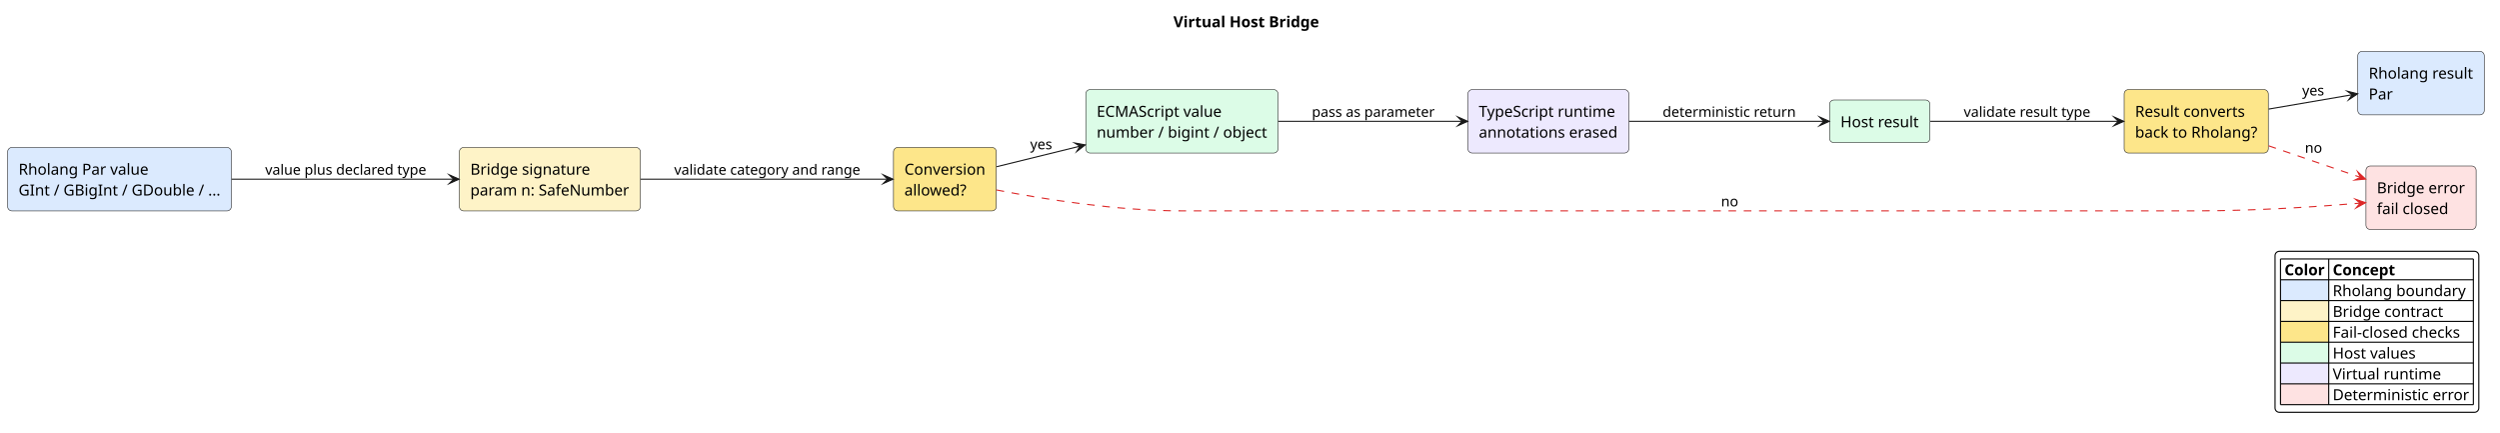
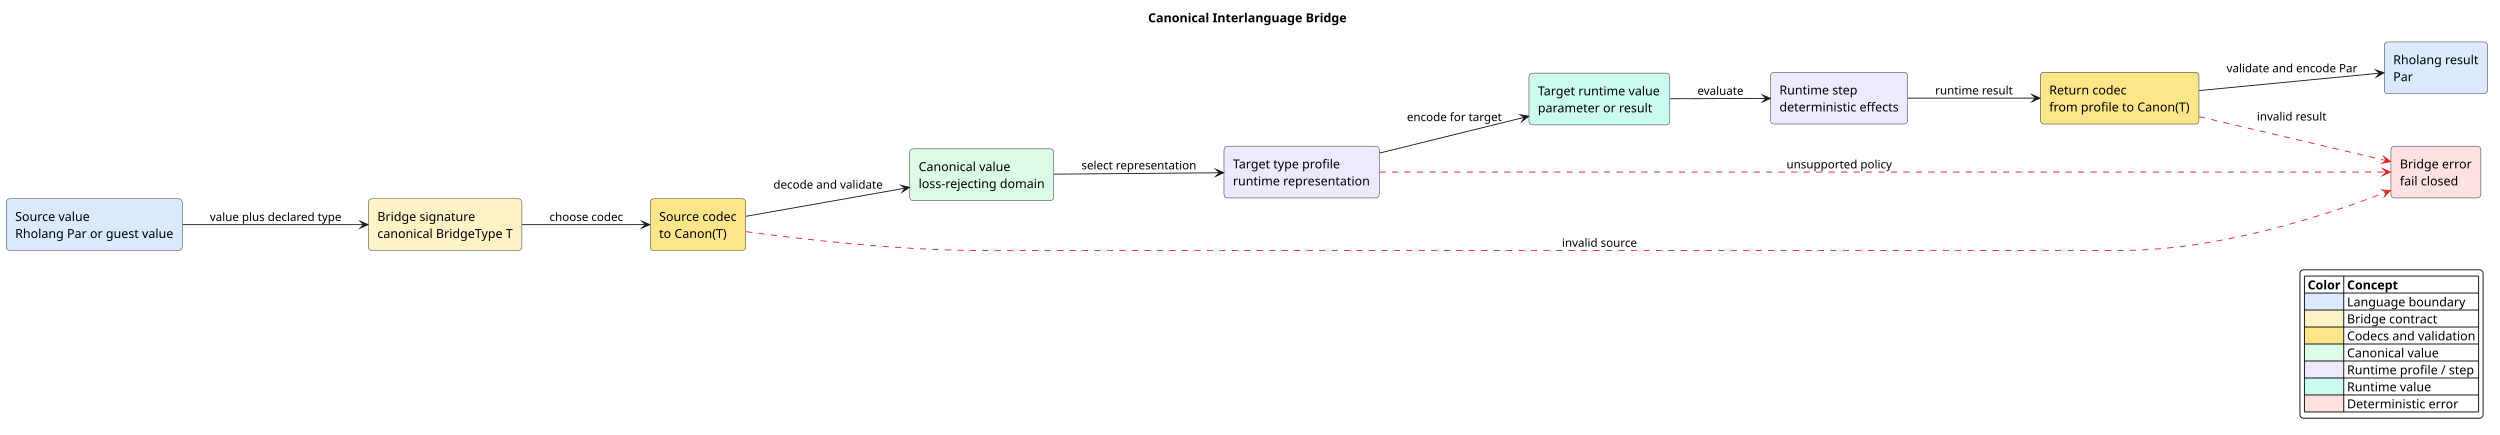
- <svg xmlns="http://www.w3.org/2000/svg" contentStyleType="text/css" data-diagram-type="DESCRIPTION" height="396px" preserveAspectRatio="none" style="width:2290px;height:396px;background:#FFFFFF;" version="1.1" viewBox="0 0 2290 396" width="2290px" zoomAndPan="magnify">
+ <svg xmlns="http://www.w3.org/2000/svg" contentStyleType="text/css" data-diagram-type="DESCRIPTION" height="488px" preserveAspectRatio="none" style="width:2806px;height:488px;background:#FFFFFF;" version="1.1" viewBox="0 0 2806 488" width="2806px" zoomAndPan="magnify">
  <defs />
  <g>
    <g class="title" data-source-line="1">
-       <text fill="#000000" font-family="sans-serif" font-size="14" font-weight="700" lengthAdjust="spacing" textLength="132.929" x="1075.285" y="24.966">Virtual Host Bridge</text>
+       <text fill="#000000" font-family="sans-serif" font-size="14" font-weight="700" lengthAdjust="spacing" textLength="221.815" x="1288.597" y="24.966">Canonical Interlanguage Bridge</text>
    </g>
-     <g class="entity" data-qualified-name="Rho" data-source-line="8" id="ent0001">
-       <rect fill="#DBEAFE" height="58.136" rx="4" ry="4" style="stroke:#181818;stroke-width:0.5;" width="204.981" x="7" y="135.068" />
-       <text fill="#000000" font-family="sans-serif" font-size="14" lengthAdjust="spacing" textLength="119.07" x="17" y="160.034">Rholang Par value</text>
-       <text fill="#000000" font-family="sans-serif" font-size="14" lengthAdjust="spacing" textLength="184.981" x="17" y="179.102">GInt / GBigInt / GDouble / ...</text>
+     <g class="entity" data-qualified-name="Source" data-source-line="8" id="ent0001">
+       <rect fill="#DBEAFE" height="58.136" rx="4" ry="4" style="stroke:#181818;stroke-width:0.5;" width="197.519" x="7" y="223.068" />
+       <text fill="#000000" font-family="sans-serif" font-size="14" lengthAdjust="spacing" textLength="83.972" x="17" y="248.034">Source value</text>
+       <text fill="#000000" font-family="sans-serif" font-size="14" lengthAdjust="spacing" textLength="177.519" x="17" y="267.102">Rholang Par or guest value</text>
    </g>
    <g class="entity" data-qualified-name="Sig" data-source-line="9" id="ent0002">
-       <rect fill="#FEF3C7" height="58.136" rx="4" ry="4" style="stroke:#181818;stroke-width:0.5;" width="165.795" x="420.98" y="135.068" />
-       <text fill="#000000" font-family="sans-serif" font-size="14" lengthAdjust="spacing" textLength="110.068" x="430.98" y="160.034">Bridge signature</text>
-       <text fill="#000000" font-family="sans-serif" font-size="14" lengthAdjust="spacing" textLength="145.795" x="430.98" y="179.102">param n: SafeNumber</text>
+       <rect fill="#FEF3C7" height="58.136" rx="4" ry="4" style="stroke:#181818;stroke-width:0.5;" width="172.249" x="413.52" y="223.068" />
+       <text fill="#000000" font-family="sans-serif" font-size="14" lengthAdjust="spacing" textLength="110.068" x="423.52" y="248.034">Bridge signature</text>
+       <text fill="#000000" font-family="sans-serif" font-size="14" lengthAdjust="spacing" textLength="152.249" x="423.52" y="267.102">canonical BridgeType T</text>
    </g>
-     <g class="entity" data-qualified-name="Check" data-source-line="10" id="ent0003">
-       <rect fill="#FDE68A" height="58.136" rx="4" ry="4" style="stroke:#181818;stroke-width:0.5;" width="94.2" x="818.78" y="135.068" />
-       <text fill="#000000" font-family="sans-serif" font-size="14" lengthAdjust="spacing" textLength="74.2" x="828.78" y="160.034">Conversion</text>
-       <text fill="#000000" font-family="sans-serif" font-size="14" lengthAdjust="spacing" textLength="57.134" x="828.78" y="179.102">allowed?</text>
+     <g class="entity" data-qualified-name="Decode" data-source-line="10" id="ent0003">
+       <rect fill="#FDE68A" height="58.136" rx="4" ry="4" style="stroke:#181818;stroke-width:0.5;" width="107.262" x="729.77" y="223.068" />
+       <text fill="#000000" font-family="sans-serif" font-size="14" lengthAdjust="spacing" textLength="87.262" x="739.77" y="248.034">Source codec</text>
+       <text fill="#000000" font-family="sans-serif" font-size="14" lengthAdjust="spacing" textLength="75.824" x="739.77" y="267.102">to Canon(T)</text>
    </g>
-     <g class="entity" data-qualified-name="JS" data-source-line="11" id="ent0004">
-       <rect fill="#DCFCE7" height="58.136" rx="4" ry="4" style="stroke:#181818;stroke-width:0.5;" width="176.169" x="994.98" y="82.068" />
-       <text fill="#000000" font-family="sans-serif" font-size="14" lengthAdjust="spacing" textLength="114.506" x="1004.98" y="107.034">ECMAScript value</text>
-       <text fill="#000000" font-family="sans-serif" font-size="14" lengthAdjust="spacing" textLength="156.169" x="1004.98" y="126.102">number / bigint / object</text>
+     <g class="entity" data-qualified-name="Canon" data-source-line="11" id="ent0004">
+       <rect fill="#DCFCE7" height="58.136" rx="4" ry="4" style="stroke:#181818;stroke-width:0.5;" width="161.763" x="1021.03" y="167.068" />
+       <text fill="#000000" font-family="sans-serif" font-size="14" lengthAdjust="spacing" textLength="103.04" x="1031.03" y="192.034">Canonical value</text>
+       <text fill="#000000" font-family="sans-serif" font-size="14" lengthAdjust="spacing" textLength="141.763" x="1031.03" y="211.102">loss-rejecting domain</text>
    </g>
-     <g class="entity" data-qualified-name="TS" data-source-line="12" id="ent0005">
-       <rect fill="#EDE9FE" height="58.136" rx="4" ry="4" style="stroke:#181818;stroke-width:0.5;" width="147.413" x="1345.15" y="82.068" />
-       <text fill="#000000" font-family="sans-serif" font-size="14" lengthAdjust="spacing" textLength="125.272" x="1355.15" y="107.034">TypeScript runtime</text>
-       <text fill="#000000" font-family="sans-serif" font-size="14" lengthAdjust="spacing" textLength="127.413" x="1355.15" y="126.102">annotations erased</text>
+     <g class="entity" data-qualified-name="Profile" data-source-line="12" id="ent0005">
+       <rect fill="#EDE9FE" height="58.136" rx="4" ry="4" style="stroke:#181818;stroke-width:0.5;" width="174.293" x="1373.79" y="164.068" />
+       <text fill="#000000" font-family="sans-serif" font-size="14" lengthAdjust="spacing" textLength="121.757" x="1383.79" y="189.034">Target type profile</text>
+       <text fill="#000000" font-family="sans-serif" font-size="14" lengthAdjust="spacing" textLength="154.293" x="1383.79" y="208.102">runtime representation</text>
    </g>
-     <g class="entity" data-qualified-name="HostResult" data-source-line="13" id="ent0006">
-       <rect fill="#DCFCE7" height="39.068" rx="4" ry="4" style="stroke:#181818;stroke-width:0.5;" width="91.946" x="1676.56" y="91.608" />
-       <text fill="#000000" font-family="sans-serif" font-size="14" lengthAdjust="spacing" textLength="71.946" x="1686.56" y="116.574">Host result</text>
+     <g class="entity" data-qualified-name="Runtime" data-source-line="13" id="ent0006">
+       <rect fill="#CCFBF1" height="58.136" rx="4" ry="4" style="stroke:#181818;stroke-width:0.5;" width="158.124" x="1716.09" y="82.068" />
+       <text fill="#000000" font-family="sans-serif" font-size="14" lengthAdjust="spacing" textLength="138.124" x="1726.09" y="107.034">Target runtime value</text>
+       <text fill="#000000" font-family="sans-serif" font-size="14" lengthAdjust="spacing" textLength="129.052" x="1726.09" y="126.102">parameter or result</text>
    </g>
-     <g class="entity" data-qualified-name="BackCheck" data-source-line="14" id="ent0007">
-       <rect fill="#FDE68A" height="58.136" rx="4" ry="4" style="stroke:#181818;stroke-width:0.5;" width="132.098" x="1946.5" y="82.068" />
-       <text fill="#000000" font-family="sans-serif" font-size="14" lengthAdjust="spacing" textLength="100.66" x="1956.5" y="107.034">Result converts</text>
-       <text fill="#000000" font-family="sans-serif" font-size="14" lengthAdjust="spacing" textLength="112.098" x="1956.5" y="126.102">back to Rholang?</text>
+     <g class="entity" data-qualified-name="Step" data-source-line="14" id="ent0007">
+       <rect fill="#EDE9FE" height="58.136" rx="4" ry="4" style="stroke:#181818;stroke-width:0.5;" width="153.839" x="1987.21" y="81.068" />
+       <text fill="#000000" font-family="sans-serif" font-size="14" lengthAdjust="spacing" textLength="87.57" x="1997.21" y="106.034">Runtime step</text>
+       <text fill="#000000" font-family="sans-serif" font-size="14" lengthAdjust="spacing" textLength="133.839" x="1997.21" y="125.102">deterministic effects</text>
    </g>
-     <g class="entity" data-qualified-name="Result" data-source-line="15" id="ent0008">
-       <rect fill="#DBEAFE" height="58.136" rx="4" ry="4" style="stroke:#181818;stroke-width:0.5;" width="115.9" x="2160.6" y="47.068" />
-       <text fill="#000000" font-family="sans-serif" font-size="14" lengthAdjust="spacing" textLength="95.9" x="2170.6" y="72.034">Rholang result</text>
-       <text fill="#000000" font-family="sans-serif" font-size="14" lengthAdjust="spacing" textLength="22.106" x="2170.6" y="91.102">Par</text>
+     <g class="entity" data-qualified-name="ReturnCodec" data-source-line="15" id="ent0008">
+       <rect fill="#FDE68A" height="58.136" rx="4" ry="4" style="stroke:#181818;stroke-width:0.5;" width="178.059" x="2290.05" y="81.068" />
+       <text fill="#000000" font-family="sans-serif" font-size="14" lengthAdjust="spacing" textLength="86.8" x="2300.05" y="106.034">Return codec</text>
+       <text fill="#000000" font-family="sans-serif" font-size="14" lengthAdjust="spacing" textLength="158.059" x="2300.05" y="125.102">from profile to Canon(T)</text>
    </g>
-     <g class="entity" data-qualified-name="Error" data-source-line="16" id="ent0009">
-       <rect fill="#FEE2E2" height="58.136" rx="4" ry="4" style="stroke:#181818;stroke-width:0.5;" width="100.962" x="2168.07" y="152.068" />
-       <text fill="#000000" font-family="sans-serif" font-size="14" lengthAdjust="spacing" textLength="80.962" x="2178.07" y="177.034">Bridge error</text>
-       <text fill="#000000" font-family="sans-serif" font-size="14" lengthAdjust="spacing" textLength="65.548" x="2178.07" y="196.102">fail closed</text>
+     <g class="entity" data-qualified-name="Result" data-source-line="16" id="ent0009">
+       <rect fill="#DBEAFE" height="58.136" rx="4" ry="4" style="stroke:#181818;stroke-width:0.5;" width="115.9" x="2676.11" y="47.068" />
+       <text fill="#000000" font-family="sans-serif" font-size="14" lengthAdjust="spacing" textLength="95.9" x="2686.11" y="72.034">Rholang result</text>
+       <text fill="#000000" font-family="sans-serif" font-size="14" lengthAdjust="spacing" textLength="22.106" x="2686.11" y="91.102">Par</text>
    </g>
-     <g class="link" data-entity-1="ent0001" data-entity-2="ent0002" data-link-type="dependency" data-source-line="18" id="lnk10">
-       <path d="M212.31,164.138 C277.14,164.138 355.02,164.138 415.66,164.138" fill="none" id="Rho-to-Sig" style="stroke:#181818;stroke-width:1;" />
-       <polygon fill="#181818" points="420.66,164.138,411.66,160.138,415.66,164.138,411.66,168.138,420.66,164.138" style="stroke:#181818;stroke-width:1;stroke-linejoin:miter;stroke-miterlimit:10;" />
-       <text fill="#000000" font-family="sans-serif" font-size="13" lengthAdjust="spacing" textLength="147.927" x="242.98" y="160.035">value plus declared type</text>
+     <g class="entity" data-qualified-name="Error" data-source-line="17" id="ent0010">
+       <rect fill="#FEE2E2" height="58.136" rx="4" ry="4" style="stroke:#181818;stroke-width:0.5;" width="100.962" x="2683.58" y="164.068" />
+       <text fill="#000000" font-family="sans-serif" font-size="14" lengthAdjust="spacing" textLength="80.962" x="2693.58" y="189.034">Bridge error</text>
+       <text fill="#000000" font-family="sans-serif" font-size="14" lengthAdjust="spacing" textLength="65.548" x="2693.58" y="208.102">fail closed</text>
    </g>
-     <g class="link" data-entity-1="ent0002" data-entity-2="ent0003" data-link-type="dependency" data-source-line="19" id="lnk11">
-       <path d="M587.02,164.138 C658.61,164.138 754.88,164.138 813.33,164.138" fill="none" id="Sig-to-Check" style="stroke:#181818;stroke-width:1;" />
-       <polygon fill="#181818" points="818.33,164.138,809.33,160.138,813.33,164.138,809.33,168.138,818.33,164.138" style="stroke:#181818;stroke-width:1;stroke-linejoin:miter;stroke-miterlimit:10;" />
-       <text fill="#000000" font-family="sans-serif" font-size="13" lengthAdjust="spacing" textLength="170.82" x="617.78" y="160.035">validate category and range</text>
+     <g class="link" data-entity-1="ent0001" data-entity-2="ent0002" data-link-type="dependency" data-source-line="19" id="lnk11">
+       <path d="M204.89,252.138 C268.94,252.138 346.74,252.138 408.1,252.138" fill="none" id="Source-to-Sig" style="stroke:#181818;stroke-width:1;" />
+       <polygon fill="#181818" points="413.1,252.138,404.1,248.138,408.1,252.138,404.1,256.138,413.1,252.138" style="stroke:#181818;stroke-width:1;stroke-linejoin:miter;stroke-miterlimit:10;" />
+       <text fill="#000000" font-family="sans-serif" font-size="13" lengthAdjust="spacing" textLength="147.927" x="235.52" y="248.035">value plus declared type</text>
    </g>
-     <g class="link" data-entity-1="ent0003" data-entity-2="ent0004" data-link-type="dependency" data-source-line="20" id="lnk12">
-       <path d="M913.3,152.708 C937.03,146.858 961.835,140.754 989.645,133.904" fill="none" id="Check-to-JS" style="stroke:#181818;stroke-width:1;" />
-       <polygon fill="#181818" points="994.5,132.708,984.804,130.976,989.645,133.904,986.718,138.744,994.5,132.708" style="stroke:#181818;stroke-width:1;stroke-linejoin:miter;stroke-miterlimit:10;" />
-       <text fill="#000000" font-family="sans-serif" font-size="13" lengthAdjust="spacing" textLength="20.189" x="943.98" y="136.715">yes</text>
+     <g class="link" data-entity-1="ent0002" data-entity-2="ent0003" data-link-type="dependency" data-source-line="20" id="lnk12">
+       <path d="M585.94,252.138 C632.59,252.138 683.92,252.138 724.28,252.138" fill="none" id="Sig-to-Decode" style="stroke:#181818;stroke-width:1;" />
+       <polygon fill="#181818" points="729.28,252.138,720.28,248.138,724.28,252.138,720.28,256.138,729.28,252.138" style="stroke:#181818;stroke-width:1;stroke-linejoin:miter;stroke-miterlimit:10;" />
+       <text fill="#000000" font-family="sans-serif" font-size="13" lengthAdjust="spacing" textLength="82.615" x="616.77" y="248.035">choose codec</text>
    </g>
-     <g class="link" data-entity-1="ent0003" data-entity-2="ent0009" data-link-type="dependency" data-source-line="21" id="lnk13">
-       <path d="M913.23,174.038 C956.64,182.438 1023.44,193.138 1082.06,193.138 C1082.06,193.138 1082.06,193.138 2013.55,193.138 C2066.24,193.138 2121.457,189.507 2162.737,186.117" fill="none" id="Check-to-Error" style="stroke:#DC2626;stroke-width:1;stroke-dasharray:7,7;" />
-       <polygon fill="#DC2626" points="2167.72,185.708,2158.423,182.458,2162.737,186.117,2159.078,190.431,2167.72,185.708" style="stroke:#DC2626;stroke-width:1;stroke-linejoin:miter;stroke-miterlimit:10;" />
-       <text fill="#000000" font-family="sans-serif" font-size="13" lengthAdjust="spacing" textLength="15.899" x="1577.06" y="189.035">no</text>
+     <g class="link" data-entity-1="ent0003" data-entity-2="ent0004" data-link-type="dependency" data-source-line="21" id="lnk13">
+       <path d="M837.38,242.768 C887.44,233.908 958.317,221.369 1015.787,211.199" fill="none" id="Decode-to-Canon" style="stroke:#181818;stroke-width:1;" />
+       <polygon fill="#181818" points="1020.71,210.328,1011.151,207.957,1015.787,211.199,1012.545,215.835,1020.71,210.328" style="stroke:#181818;stroke-width:1;stroke-linejoin:miter;stroke-miterlimit:10;" />
+       <text fill="#000000" font-family="sans-serif" font-size="13" lengthAdjust="spacing" textLength="122.759" x="868.03" y="211.745">decode and validate</text>
    </g>
-     <g class="link" data-entity-1="ent0004" data-entity-2="ent0005" data-link-type="dependency" data-source-line="22" id="lnk14">
-       <path d="M1171.32,111.138 C1225.31,111.138 1288.82,111.138 1339.91,111.138" fill="none" id="JS-to-TS" style="stroke:#181818;stroke-width:1;" />
-       <polygon fill="#181818" points="1344.91,111.138,1335.91,107.138,1339.91,111.138,1335.91,115.138,1344.91,111.138" style="stroke:#181818;stroke-width:1;stroke-linejoin:miter;stroke-miterlimit:10;" />
-       <text fill="#000000" font-family="sans-serif" font-size="13" lengthAdjust="spacing" textLength="112.853" x="1202.15" y="107.035">pass as parameter</text>
+     <g class="link" data-entity-1="ent0003" data-entity-2="ent0010" data-link-type="dependency" data-source-line="22" id="lnk14">
+       <path d="M837.47,259.988 C900.23,268.578 1007.93,281.138 1100.91,281.138 C1100.91,281.138 1100.91,281.138 2380.08,281.138 C2490.92,281.138 2611.014,241.576 2678.514,215.566" fill="none" id="Decode-to-Error" style="stroke:#DC2626;stroke-width:1;stroke-dasharray:7,7;" />
+       <polygon fill="#DC2626" points="2683.18,213.768,2673.344,213.272,2678.514,215.566,2676.22,220.737,2683.18,213.768" style="stroke:#DC2626;stroke-width:1;stroke-linejoin:miter;stroke-miterlimit:10;" />
+       <text fill="#000000" font-family="sans-serif" font-size="13" lengthAdjust="spacing" textLength="84.435" x="1753.15" y="277.035">invalid source</text>
    </g>
-     <g class="link" data-entity-1="ent0005" data-entity-2="ent0006" data-link-type="dependency" data-source-line="23" id="lnk15">
-       <path d="M1492.88,111.138 C1550.08,111.138 1622.83,111.138 1671.33,111.138" fill="none" id="TS-to-HostResult" style="stroke:#181818;stroke-width:1;" />
-       <polygon fill="#181818" points="1676.33,111.138,1667.33,107.138,1671.33,111.138,1667.33,115.138,1676.33,111.138" style="stroke:#181818;stroke-width:1;stroke-linejoin:miter;stroke-miterlimit:10;" />
-       <text fill="#000000" font-family="sans-serif" font-size="13" lengthAdjust="spacing" textLength="122.343" x="1523.56" y="107.035">deterministic return</text>
+     <g class="link" data-entity-1="ent0004" data-entity-2="ent0005" data-link-type="dependency" data-source-line="23" id="lnk15">
+       <path d="M1183.04,195.468 C1239.68,194.988 1310.54,194.4 1368.53,193.91" fill="none" id="Canon-to-Profile" style="stroke:#181818;stroke-width:1;" />
+       <polygon fill="#181818" points="1373.53,193.868,1364.496,189.944,1368.53,193.91,1364.564,197.944,1373.53,193.868" style="stroke:#181818;stroke-width:1;stroke-linejoin:miter;stroke-miterlimit:10;" />
+       <text fill="#000000" font-family="sans-serif" font-size="13" lengthAdjust="spacing" textLength="129.48" x="1213.79" y="190.095">select representation</text>
    </g>
-     <g class="link" data-entity-1="ent0006" data-entity-2="ent0007" data-link-type="dependency" data-source-line="24" id="lnk16">
-       <path d="M1768.85,111.138 C1816.54,111.138 1887.04,111.138 1941.17,111.138" fill="none" id="HostResult-to-BackCheck" style="stroke:#181818;stroke-width:1;" />
-       <polygon fill="#181818" points="1946.17,111.138,1937.17,107.138,1941.17,111.138,1937.17,115.138,1946.17,111.138" style="stroke:#181818;stroke-width:1;stroke-linejoin:miter;stroke-miterlimit:10;" />
-       <text fill="#000000" font-family="sans-serif" font-size="13" lengthAdjust="spacing" textLength="116.337" x="1799.5" y="107.035">validate result type</text>
+     <g class="link" data-entity-1="ent0005" data-entity-2="ent0006" data-link-type="dependency" data-source-line="24" id="lnk16">
+       <path d="M1548.36,171.808 C1600.17,159.018 1660.686,144.087 1710.976,131.667" fill="none" id="Profile-to-Runtime" style="stroke:#181818;stroke-width:1;" />
+       <polygon fill="#181818" points="1715.83,130.468,1706.133,128.743,1710.976,131.667,1708.052,136.509,1715.83,130.468" style="stroke:#181818;stroke-width:1;stroke-linejoin:miter;stroke-miterlimit:10;" />
+       <text fill="#000000" font-family="sans-serif" font-size="13" lengthAdjust="spacing" textLength="106.639" x="1579.09" y="135.905">encode for target</text>
    </g>
-     <g class="link" data-entity-1="ent0007" data-entity-2="ent0008" data-link-type="dependency" data-source-line="25" id="lnk17">
-       <path d="M2078.94,99.918 C2105.16,95.418 2130.182,91.134 2155.512,86.784" fill="none" id="BackCheck-to-Result" style="stroke:#181818;stroke-width:1;" />
-       <polygon fill="#181818" points="2160.44,85.938,2150.893,83.519,2155.512,86.784,2152.247,91.403,2160.44,85.938" style="stroke:#181818;stroke-width:1;stroke-linejoin:miter;stroke-miterlimit:10;" />
-       <text fill="#000000" font-family="sans-serif" font-size="13" lengthAdjust="spacing" textLength="20.189" x="2109.6" y="87.445">yes</text>
+     <g class="link" data-entity-1="ent0005" data-entity-2="ent0010" data-link-type="dependency" data-source-line="25" id="lnk17">
+       <path d="M1548.33,193.138 C1615.38,193.138 1710.66,193.138 1794.15,193.138 C1794.15,193.138 1794.15,193.138 2380.08,193.138 C2488.09,193.138 2609.69,193.138 2678.08,193.138" fill="none" id="Profile-to-Error" style="stroke:#DC2626;stroke-width:1;stroke-dasharray:7,7;" />
+       <polygon fill="#DC2626" points="2683.08,193.138,2674.08,189.138,2678.08,193.138,2674.08,197.138,2683.08,193.138" style="stroke:#DC2626;stroke-width:1;stroke-linejoin:miter;stroke-miterlimit:10;" />
+       <text fill="#000000" font-family="sans-serif" font-size="13" lengthAdjust="spacing" textLength="118.391" x="2005.13" y="189.035">unsupported policy</text>
    </g>
-     <g class="link" data-entity-1="ent0007" data-entity-2="ent0009" data-link-type="dependency" data-source-line="26" id="lnk18">
-       <path d="M2078.94,133.578 C2107.73,143.458 2136.271,153.244 2163.001,162.424" fill="none" id="BackCheck-to-Error" style="stroke:#DC2626;stroke-width:1;stroke-dasharray:7,7;" />
-       <polygon fill="#DC2626" points="2167.73,164.048,2160.517,157.341,2163.001,162.424,2157.919,164.908,2167.73,164.048" style="stroke:#DC2626;stroke-width:1;stroke-linejoin:miter;stroke-miterlimit:10;" />
-       <text fill="#000000" font-family="sans-serif" font-size="13" lengthAdjust="spacing" textLength="15.899" x="2112.1" y="139.935">no</text>
+     <g class="link" data-entity-1="ent0006" data-entity-2="ent0007" data-link-type="dependency" data-source-line="26" id="lnk18">
+       <path d="M1874.45,110.848 C1909.99,110.718 1946.87,110.576 1982.13,110.446" fill="none" id="Runtime-to-Step" style="stroke:#181818;stroke-width:1;" />
+       <polygon fill="#181818" points="1987.13,110.428,1978.115,106.461,1982.13,110.446,1978.145,114.461,1987.13,110.428" style="stroke:#181818;stroke-width:1;stroke-linejoin:miter;stroke-miterlimit:10;" />
+       <text fill="#000000" font-family="sans-serif" font-size="13" lengthAdjust="spacing" textLength="51.935" x="1905.21" y="106.445">evaluate</text>
    </g>
-     <g class="legend" data-source-line="28">
-       <rect fill="none" height="147.475" rx="4" ry="4" style="stroke:#000000;stroke-width:1;" width="186.735" x="2084.764" y="230.204" />
-       <text fill="#000000" font-family="sans-serif" font-size="14" font-weight="700" lengthAdjust="spacing" textLength="36.918" x="2093.404" y="252.17">Color</text>
-       <text fill="#000000" font-family="sans-serif" font-size="14" font-weight="700" lengthAdjust="spacing" textLength="57.344" x="2137.602" y="252.17">Concept</text>
-       <rect fill="#DBEAFE" height="19.068" style="stroke:none;stroke-width:1;" width="44.198" x="2089.764" y="256.272" />
-       <text fill="#000000" font-family="sans-serif" font-size="14" lengthAdjust="spacing" textLength="3.64" x="2089.764" y="271.238"> </text>
-       <text fill="#000000" font-family="sans-serif" font-size="14" lengthAdjust="spacing" textLength="121.968" x="2137.602" y="271.238">Rholang boundary</text>
-       <rect fill="#FEF3C7" height="19.068" style="stroke:none;stroke-width:1;" width="44.198" x="2089.764" y="275.34" />
-       <text fill="#000000" font-family="sans-serif" font-size="14" lengthAdjust="spacing" textLength="3.64" x="2089.764" y="290.305"> </text>
-       <text fill="#000000" font-family="sans-serif" font-size="14" lengthAdjust="spacing" textLength="101.556" x="2137.602" y="290.305">Bridge contract</text>
-       <rect fill="#FDE68A" height="19.068" style="stroke:none;stroke-width:1;" width="44.198" x="2089.764" y="294.408" />
-       <text fill="#000000" font-family="sans-serif" font-size="14" lengthAdjust="spacing" textLength="3.64" x="2089.764" y="309.373"> </text>
-       <text fill="#000000" font-family="sans-serif" font-size="14" lengthAdjust="spacing" textLength="116.675" x="2137.602" y="309.373">Fail-closed checks</text>
-       <rect fill="#DCFCE7" height="19.068" style="stroke:none;stroke-width:1;" width="44.198" x="2089.764" y="313.475" />
-       <text fill="#000000" font-family="sans-serif" font-size="14" lengthAdjust="spacing" textLength="3.64" x="2089.764" y="328.441"> </text>
-       <text fill="#000000" font-family="sans-serif" font-size="14" lengthAdjust="spacing" textLength="76.076" x="2137.602" y="328.441">Host values</text>
-       <rect fill="#EDE9FE" height="19.068" style="stroke:none;stroke-width:1;" width="44.198" x="2089.764" y="332.543" />
-       <text fill="#000000" font-family="sans-serif" font-size="14" lengthAdjust="spacing" textLength="3.64" x="2089.764" y="347.509"> </text>
-       <text fill="#000000" font-family="sans-serif" font-size="14" lengthAdjust="spacing" textLength="99.344" x="2137.602" y="347.509">Virtual runtime</text>
-       <rect fill="#FEE2E2" height="19.068" style="stroke:none;stroke-width:1;" width="44.198" x="2089.764" y="351.611" />
-       <text fill="#000000" font-family="sans-serif" font-size="14" lengthAdjust="spacing" textLength="3.64" x="2089.764" y="366.577"> </text>
-       <text fill="#000000" font-family="sans-serif" font-size="14" lengthAdjust="spacing" textLength="125.257" x="2137.602" y="366.577">Deterministic error</text>
-       <line style="stroke:#000000;stroke-width:1;" x1="2089.764" x2="2266.5" y1="237.204" y2="237.204" />
-       <line style="stroke:#000000;stroke-width:1;" x1="2089.764" x2="2266.5" y1="256.272" y2="256.272" />
-       <line style="stroke:#000000;stroke-width:1;" x1="2089.764" x2="2266.5" y1="275.34" y2="275.34" />
-       <line style="stroke:#000000;stroke-width:1;" x1="2089.764" x2="2266.5" y1="294.408" y2="294.408" />
-       <line style="stroke:#000000;stroke-width:1;" x1="2089.764" x2="2266.5" y1="313.475" y2="313.475" />
-       <line style="stroke:#000000;stroke-width:1;" x1="2089.764" x2="2266.5" y1="332.543" y2="332.543" />
-       <line style="stroke:#000000;stroke-width:1;" x1="2089.764" x2="2266.5" y1="351.611" y2="351.611" />
-       <line style="stroke:#000000;stroke-width:1;" x1="2089.764" x2="2266.5" y1="370.679" y2="370.679" />
-       <line style="stroke:#000000;stroke-width:1;" x1="2089.764" x2="2089.764" y1="237.204" y2="370.679" />
-       <line style="stroke:#000000;stroke-width:1;" x1="2133.962" x2="2133.962" y1="237.204" y2="370.679" />
-       <line style="stroke:#000000;stroke-width:1;" x1="2266.5" x2="2266.5" y1="237.204" y2="370.679" />
+     <g class="link" data-entity-1="ent0007" data-entity-2="ent0008" data-link-type="dependency" data-source-line="27" id="lnk19">
+       <path d="M2141.29,110.138 C2186.07,110.138 2237.88,110.138 2284.64,110.138" fill="none" id="Step-to-ReturnCodec" style="stroke:#181818;stroke-width:1;" />
+       <polygon fill="#181818" points="2289.64,110.138,2280.64,106.138,2284.64,110.138,2280.64,114.138,2289.64,110.138" style="stroke:#181818;stroke-width:1;stroke-linejoin:miter;stroke-miterlimit:10;" />
+       <text fill="#000000" font-family="sans-serif" font-size="13" lengthAdjust="spacing" textLength="87.36" x="2172.05" y="106.035">runtime result</text>
+     </g>
+     <g class="link" data-entity-1="ent0008" data-entity-2="ent0009" data-link-type="dependency" data-source-line="28" id="lnk20">
+       <path d="M2468.24,101.648 C2533.18,95.398 2614.633,87.547 2670.803,82.137" fill="none" id="ReturnCodec-to-Result" style="stroke:#181818;stroke-width:1;" />
+       <polygon fill="#181818" points="2675.78,81.658,2666.438,78.539,2670.803,82.137,2667.205,86.502,2675.78,81.658" style="stroke:#181818;stroke-width:1;stroke-linejoin:miter;stroke-miterlimit:10;" />
+       <text fill="#000000" font-family="sans-serif" font-size="13" lengthAdjust="spacing" textLength="146.705" x="2499.11" y="81.155">validate and encode Par</text>
+     </g>
+     <g class="link" data-entity-1="ent0008" data-entity-2="ent0010" data-link-type="dependency" data-source-line="29" id="lnk21">
+       <path d="M2468.24,130.868 C2536.14,146.838 2622.663,167.184 2678.403,180.284" fill="none" id="ReturnCodec-to-Error" style="stroke:#DC2626;stroke-width:1;stroke-dasharray:7,7;" />
+       <polygon fill="#DC2626" points="2683.27,181.428,2675.424,175.475,2678.403,180.284,2673.594,183.263,2683.27,181.428" style="stroke:#DC2626;stroke-width:1;stroke-linejoin:miter;stroke-miterlimit:10;" />
+       <text fill="#000000" font-family="sans-serif" font-size="13" lengthAdjust="spacing" textLength="78.377" x="2533.11" y="135.255">invalid result</text>
+     </g>
+     <g class="legend" data-source-line="31">
+       <rect fill="none" height="166.543" rx="4" ry="4" style="stroke:#000000;stroke-width:1;" width="205.565" x="2581.444" y="302.844" />
+       <text fill="#000000" font-family="sans-serif" font-size="14" font-weight="700" lengthAdjust="spacing" textLength="36.918" x="2590.084" y="324.81">Color</text>
+       <text fill="#000000" font-family="sans-serif" font-size="14" font-weight="700" lengthAdjust="spacing" textLength="57.344" x="2634.282" y="324.81">Concept</text>
+       <rect fill="#DBEAFE" height="19.068" style="stroke:none;stroke-width:1;" width="44.198" x="2586.444" y="328.912" />
+       <text fill="#000000" font-family="sans-serif" font-size="14" lengthAdjust="spacing" textLength="3.64" x="2586.444" y="343.878"> </text>
+       <text fill="#000000" font-family="sans-serif" font-size="14" lengthAdjust="spacing" textLength="132.874" x="2634.282" y="343.878">Language boundary</text>
+       <rect fill="#FEF3C7" height="19.068" style="stroke:none;stroke-width:1;" width="44.198" x="2586.444" y="347.98" />
+       <text fill="#000000" font-family="sans-serif" font-size="14" lengthAdjust="spacing" textLength="3.64" x="2586.444" y="362.946"> </text>
+       <text fill="#000000" font-family="sans-serif" font-size="14" lengthAdjust="spacing" textLength="101.556" x="2634.282" y="362.946">Bridge contract</text>
+       <rect fill="#FDE68A" height="19.068" style="stroke:none;stroke-width:1;" width="44.198" x="2586.444" y="367.048" />
+       <text fill="#000000" font-family="sans-serif" font-size="14" lengthAdjust="spacing" textLength="3.64" x="2586.444" y="382.014"> </text>
+       <text fill="#000000" font-family="sans-serif" font-size="14" lengthAdjust="spacing" textLength="144.087" x="2634.282" y="382.014">Codecs and validation</text>
+       <rect fill="#DCFCE7" height="19.068" style="stroke:none;stroke-width:1;" width="44.198" x="2586.444" y="386.116" />
+       <text fill="#000000" font-family="sans-serif" font-size="14" lengthAdjust="spacing" textLength="3.64" x="2586.444" y="401.082"> </text>
+       <text fill="#000000" font-family="sans-serif" font-size="14" lengthAdjust="spacing" textLength="103.04" x="2634.282" y="401.082">Canonical value</text>
+       <rect fill="#EDE9FE" height="19.068" style="stroke:none;stroke-width:1;" width="44.198" x="2586.444" y="405.183" />
+       <text fill="#000000" font-family="sans-serif" font-size="14" lengthAdjust="spacing" textLength="3.64" x="2586.444" y="420.149"> </text>
+       <text fill="#000000" font-family="sans-serif" font-size="14" lengthAdjust="spacing" textLength="142.855" x="2634.282" y="420.149">Runtime profile / step</text>
+       <rect fill="#CCFBF1" height="19.068" style="stroke:none;stroke-width:1;" width="44.198" x="2586.444" y="424.251" />
+       <text fill="#000000" font-family="sans-serif" font-size="14" lengthAdjust="spacing" textLength="3.64" x="2586.444" y="439.217"> </text>
+       <text fill="#000000" font-family="sans-serif" font-size="14" lengthAdjust="spacing" textLength="94.43" x="2634.282" y="439.217">Runtime value</text>
+       <rect fill="#FEE2E2" height="19.068" style="stroke:none;stroke-width:1;" width="44.198" x="2586.444" y="443.319" />
+       <text fill="#000000" font-family="sans-serif" font-size="14" lengthAdjust="spacing" textLength="3.64" x="2586.444" y="458.285"> </text>
+       <text fill="#000000" font-family="sans-serif" font-size="14" lengthAdjust="spacing" textLength="125.257" x="2634.282" y="458.285">Deterministic error</text>
+       <line style="stroke:#000000;stroke-width:1;" x1="2586.444" x2="2782.01" y1="309.844" y2="309.844" />
+       <line style="stroke:#000000;stroke-width:1;" x1="2586.444" x2="2782.01" y1="328.912" y2="328.912" />
+       <line style="stroke:#000000;stroke-width:1;" x1="2586.444" x2="2782.01" y1="347.98" y2="347.98" />
+       <line style="stroke:#000000;stroke-width:1;" x1="2586.444" x2="2782.01" y1="367.048" y2="367.048" />
+       <line style="stroke:#000000;stroke-width:1;" x1="2586.444" x2="2782.01" y1="386.116" y2="386.116" />
+       <line style="stroke:#000000;stroke-width:1;" x1="2586.444" x2="2782.01" y1="405.183" y2="405.183" />
+       <line style="stroke:#000000;stroke-width:1;" x1="2586.444" x2="2782.01" y1="424.251" y2="424.251" />
+       <line style="stroke:#000000;stroke-width:1;" x1="2586.444" x2="2782.01" y1="443.319" y2="443.319" />
+       <line style="stroke:#000000;stroke-width:1;" x1="2586.444" x2="2782.01" y1="462.387" y2="462.387" />
+       <line style="stroke:#000000;stroke-width:1;" x1="2586.444" x2="2586.444" y1="309.844" y2="462.387" />
+       <line style="stroke:#000000;stroke-width:1;" x1="2630.642" x2="2630.642" y1="309.844" y2="462.387" />
+       <line style="stroke:#000000;stroke-width:1;" x1="2782.01" x2="2782.01" y1="309.844" y2="462.387" />
    </g>
  </g>
</svg>
